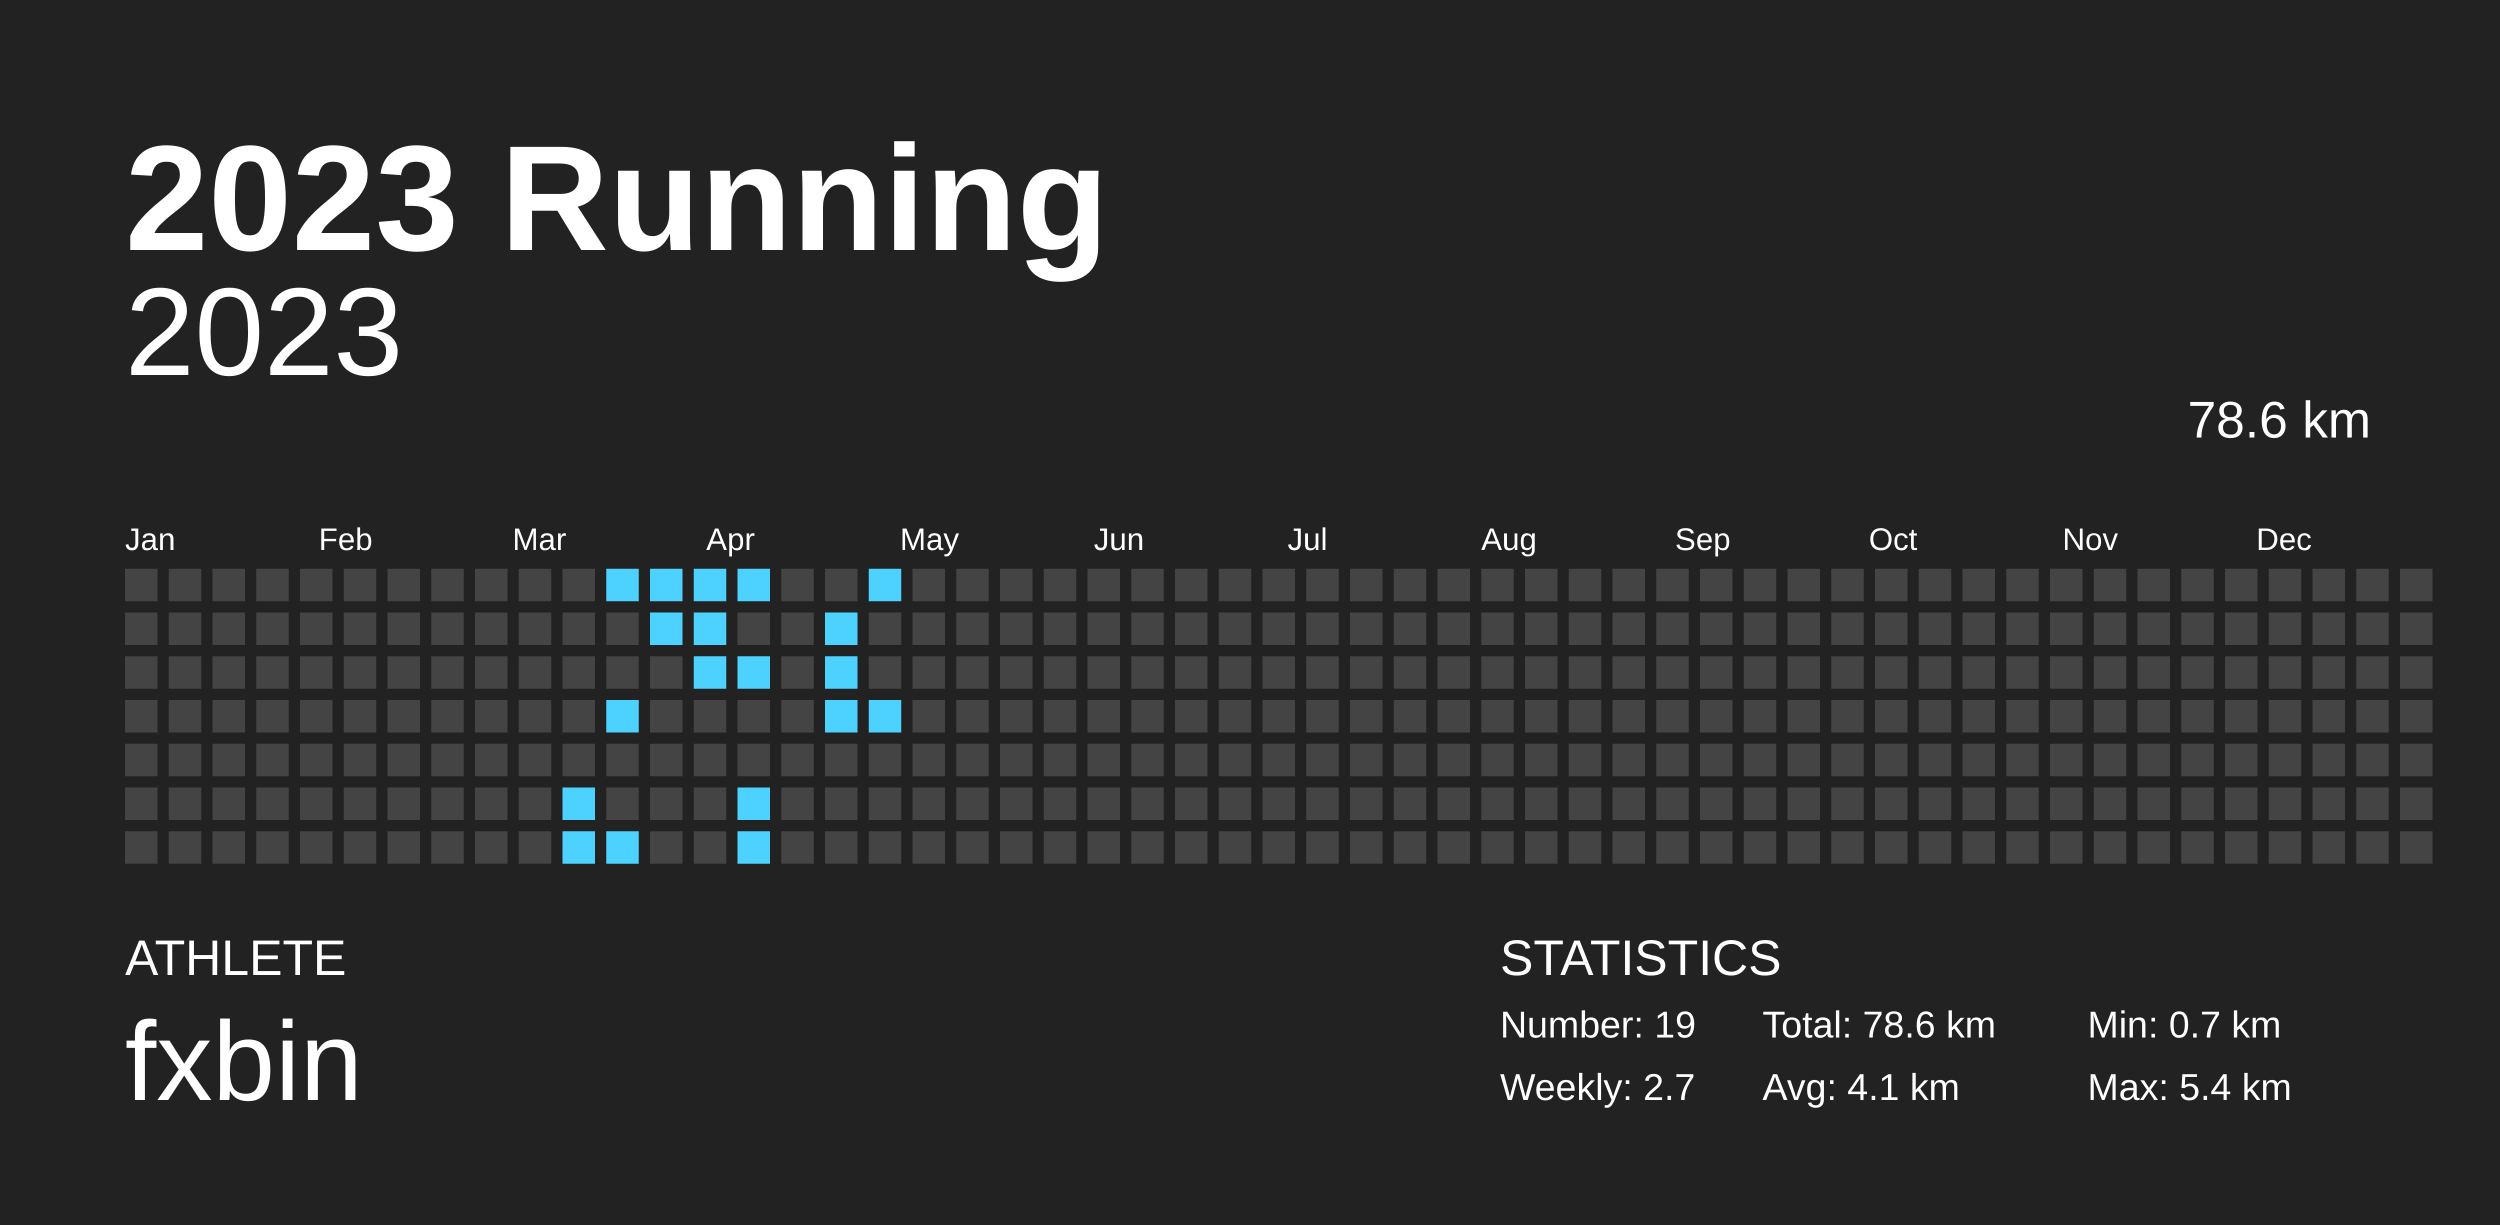
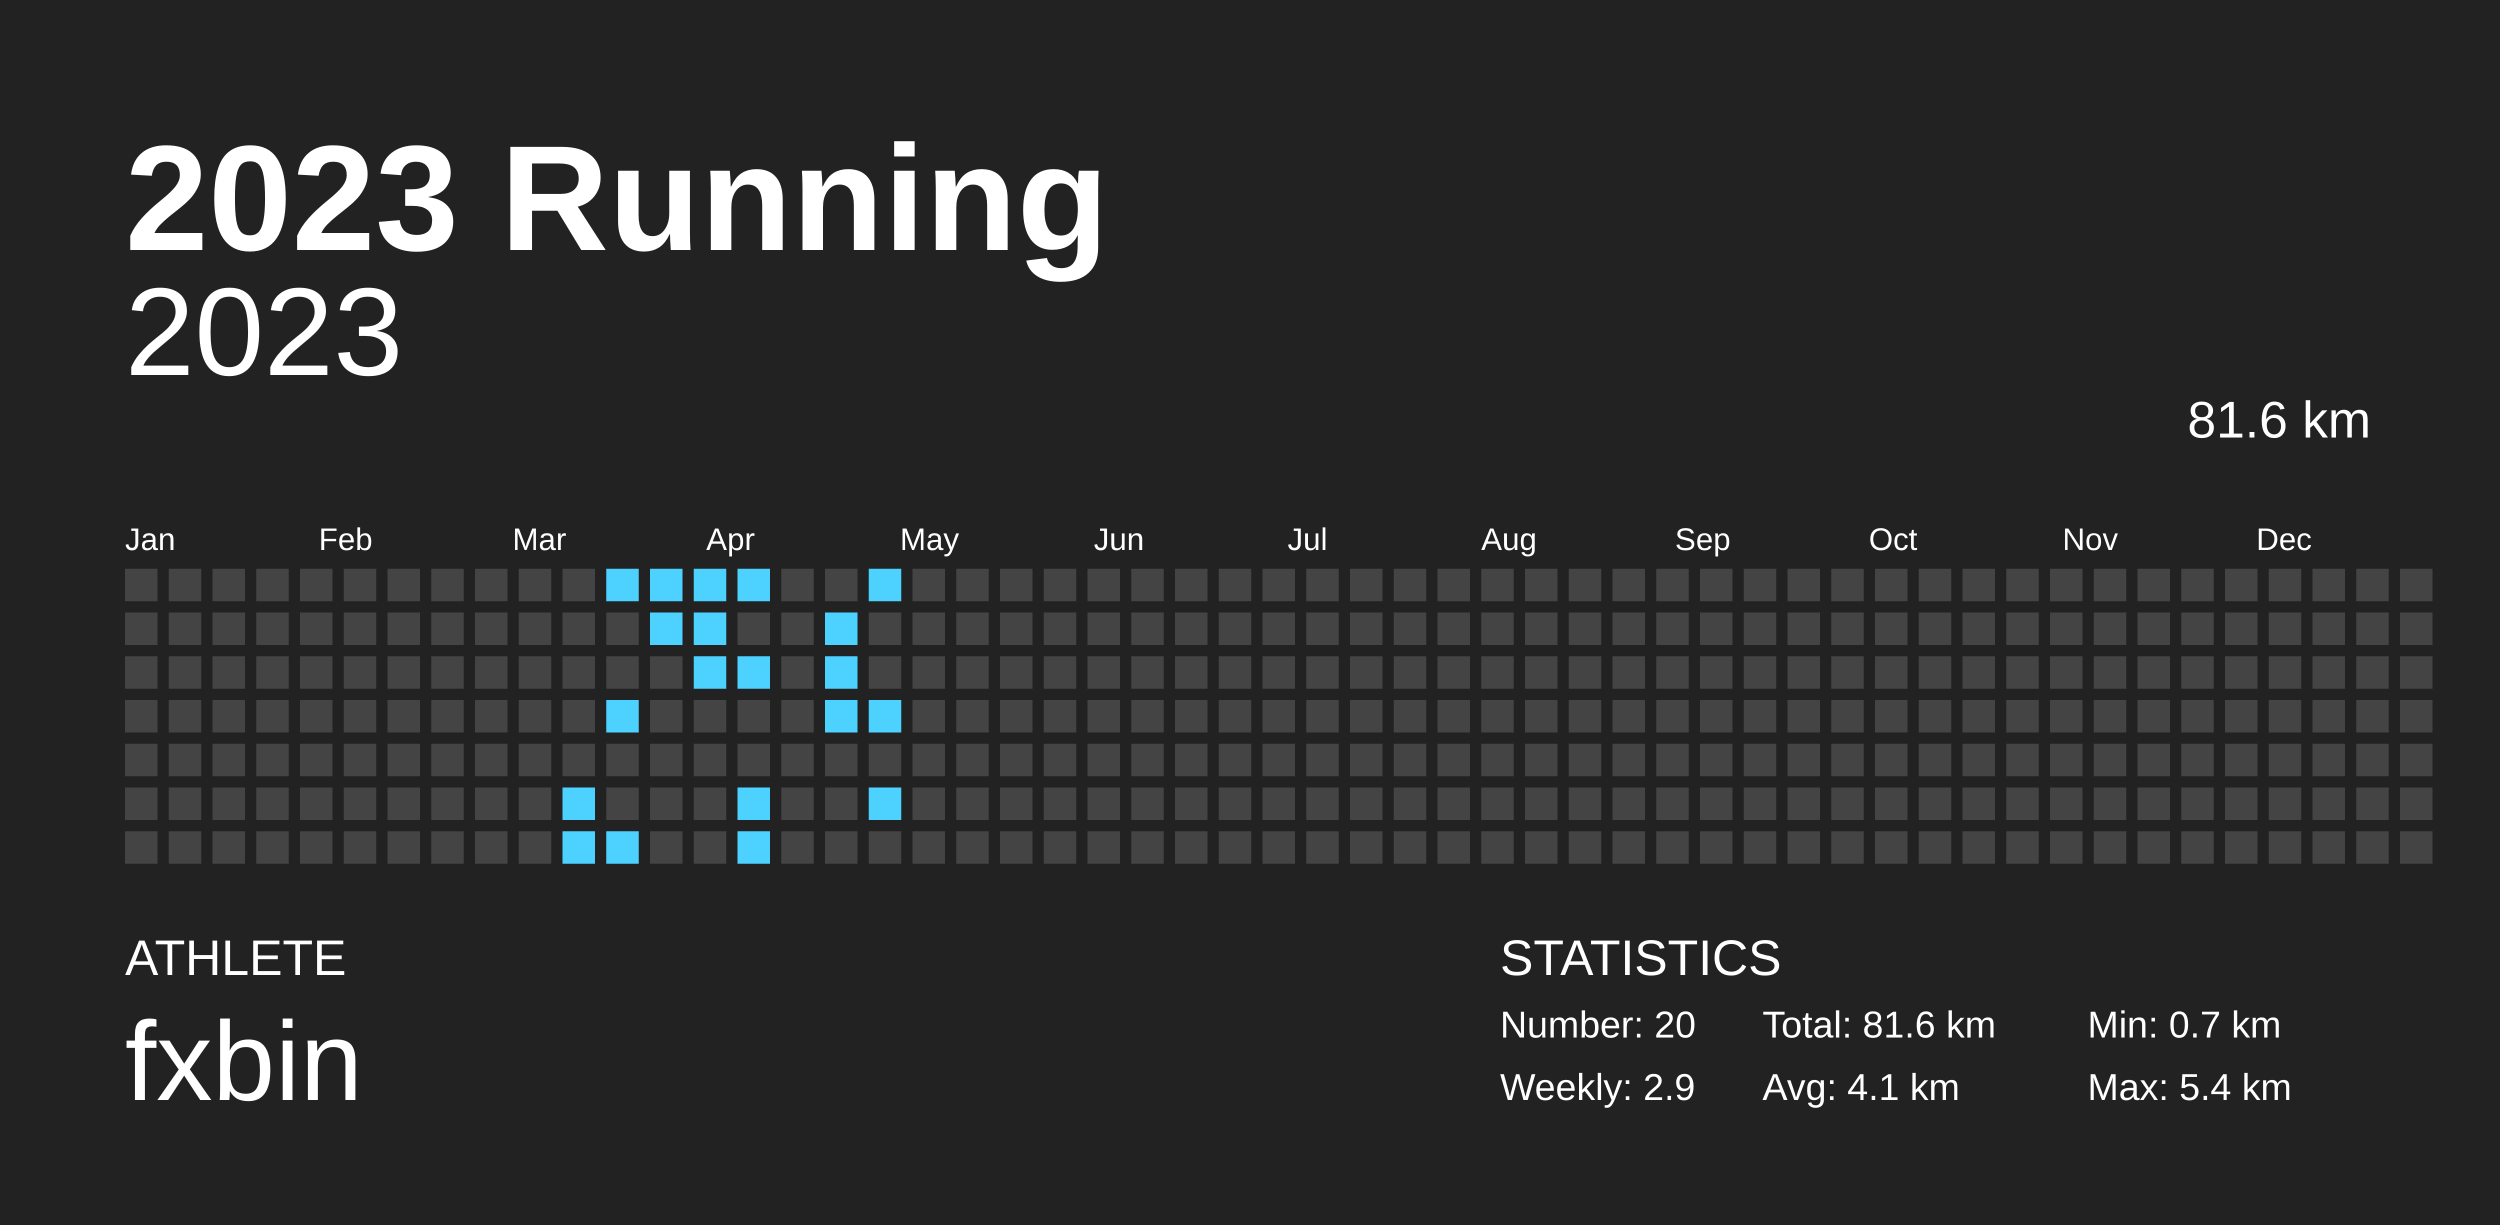
<svg xmlns="http://www.w3.org/2000/svg" baseProfile="full" height="98mm" version="1.1" viewBox="0,0,200,98" width="200mm">
  <defs />
  <rect fill="#222222" height="98" width="200" x="0" y="0" />
  <text fill="#FFFFFF" style="font-size:12px; font-family:Arial; font-weight:bold;" x="10" y="20">2023 Running</text>
  <text fill="#FFFFFF" style="font-size:4px; font-family:Arial" x="10" y="78">ATHLETE</text>
  <text fill="#FFFFFF" style="font-size:9px; font-family:Arial" x="10" y="88">fxbin</text>
  <text fill="#FFFFFF" style="font-size:4px; font-family:Arial" x="120" y="78">STATISTICS</text>
-   <text fill="#FFFFFF" style="font-size:3px; font-family:Arial" x="120" y="83">Number: 19</text>
-   <text fill="#FFFFFF" style="font-size:3px; font-family:Arial" x="120" y="88">Weekly: 2.7</text>
-   <text fill="#FFFFFF" style="font-size:3px; font-family:Arial" x="141" y="83">Total: 78.6 km</text>
+   <text fill="#FFFFFF" style="font-size:3px; font-family:Arial" x="120" y="83">Number: 20</text>
+   <text fill="#FFFFFF" style="font-size:3px; font-family:Arial" x="120" y="88">Weekly: 2.9</text>
+   <text fill="#FFFFFF" style="font-size:3px; font-family:Arial" x="141" y="83">Total: 81.6 km</text>
  <text fill="#FFFFFF" style="font-size:3px; font-family:Arial" x="141" y="88">Avg: 4.1 km</text>
  <text fill="#FFFFFF" style="font-size:3px; font-family:Arial" x="167" y="83">Min: 0.7 km</text>
  <text fill="#FFFFFF" style="font-size:3px; font-family:Arial" x="167" y="88">Max: 5.4 km</text>
  <text alignment-baseline="hanging" fill="#FFFFFF" style="font-size:10.0px; font-family:Arial;" x="10" y="30">2023</text>
-   <text alignment-baseline="hanging" fill="#FFFFFF" style="font-size:4.125px; font-family:Arial;" x="175" y="35">78.6 km</text>
+   <text alignment-baseline="hanging" fill="#FFFFFF" style="font-size:4.125px; font-family:Arial;" x="175" y="35">81.6 km</text>
  <text fill="#FFFFFF" style="font-size:2.5px; font-family:Arial" x="10.0" y="44">Jan</text>
  <text fill="#FFFFFF" style="font-size:2.5px; font-family:Arial" x="25.5" y="44">Feb</text>
  <text fill="#FFFFFF" style="font-size:2.5px; font-family:Arial" x="41.0" y="44">Mar</text>
  <text fill="#FFFFFF" style="font-size:2.5px; font-family:Arial" x="56.5" y="44">Apr</text>
  <text fill="#FFFFFF" style="font-size:2.5px; font-family:Arial" x="72.0" y="44">May</text>
  <text fill="#FFFFFF" style="font-size:2.5px; font-family:Arial" x="87.5" y="44">Jun</text>
  <text fill="#FFFFFF" style="font-size:2.5px; font-family:Arial" x="103.0" y="44">Jul</text>
  <text fill="#FFFFFF" style="font-size:2.5px; font-family:Arial" x="118.5" y="44">Aug</text>
  <text fill="#FFFFFF" style="font-size:2.5px; font-family:Arial" x="134.0" y="44">Sep</text>
  <text fill="#FFFFFF" style="font-size:2.5px; font-family:Arial" x="149.5" y="44">Oct</text>
  <text fill="#FFFFFF" style="font-size:2.5px; font-family:Arial" x="165.0" y="44">Nov</text>
  <text fill="#FFFFFF" style="font-size:2.5px; font-family:Arial" x="180.5" y="44">Dec</text>
  <rect fill="#444444" height="2.6" width="2.6" x="10.0" y="45.5" />
  <rect fill="#444444" height="2.6" width="2.6" x="10.0" y="49.0" />
  <rect fill="#444444" height="2.6" width="2.6" x="10.0" y="52.5" />
  <rect fill="#444444" height="2.6" width="2.6" x="10.0" y="56.0" />
  <rect fill="#444444" height="2.6" width="2.6" x="10.0" y="59.5" />
  <rect fill="#444444" height="2.6" width="2.6" x="10.0" y="63.0" />
  <rect fill="#444444" height="2.6" width="2.6" x="10.0" y="66.5" />
  <rect fill="#444444" height="2.6" width="2.6" x="13.5" y="45.5" />
  <rect fill="#444444" height="2.6" width="2.6" x="13.5" y="49.0" />
  <rect fill="#444444" height="2.6" width="2.6" x="13.5" y="52.5" />
  <rect fill="#444444" height="2.6" width="2.6" x="13.5" y="56.0" />
  <rect fill="#444444" height="2.6" width="2.6" x="13.5" y="59.5" />
  <rect fill="#444444" height="2.6" width="2.6" x="13.5" y="63.0" />
  <rect fill="#444444" height="2.6" width="2.6" x="13.5" y="66.5" />
  <rect fill="#444444" height="2.6" width="2.6" x="17.0" y="45.5" />
  <rect fill="#444444" height="2.6" width="2.6" x="17.0" y="49.0" />
  <rect fill="#444444" height="2.6" width="2.6" x="17.0" y="52.5" />
  <rect fill="#444444" height="2.6" width="2.6" x="17.0" y="56.0" />
  <rect fill="#444444" height="2.6" width="2.6" x="17.0" y="59.5" />
  <rect fill="#444444" height="2.6" width="2.6" x="17.0" y="63.0" />
  <rect fill="#444444" height="2.6" width="2.6" x="17.0" y="66.5" />
  <rect fill="#444444" height="2.6" width="2.6" x="20.5" y="45.5" />
  <rect fill="#444444" height="2.6" width="2.6" x="20.5" y="49.0" />
  <rect fill="#444444" height="2.6" width="2.6" x="20.5" y="52.5" />
  <rect fill="#444444" height="2.6" width="2.6" x="20.5" y="56.0" />
  <rect fill="#444444" height="2.6" width="2.6" x="20.5" y="59.5" />
  <rect fill="#444444" height="2.6" width="2.6" x="20.5" y="63.0" />
  <rect fill="#444444" height="2.6" width="2.6" x="20.5" y="66.5" />
  <rect fill="#444444" height="2.6" width="2.6" x="24.0" y="45.5" />
  <rect fill="#444444" height="2.6" width="2.6" x="24.0" y="49.0" />
  <rect fill="#444444" height="2.6" width="2.6" x="24.0" y="52.5" />
  <rect fill="#444444" height="2.6" width="2.6" x="24.0" y="56.0" />
  <rect fill="#444444" height="2.6" width="2.6" x="24.0" y="59.5" />
  <rect fill="#444444" height="2.6" width="2.6" x="24.0" y="63.0" />
  <rect fill="#444444" height="2.6" width="2.6" x="24.0" y="66.5" />
  <rect fill="#444444" height="2.6" width="2.6" x="27.5" y="45.5" />
  <rect fill="#444444" height="2.6" width="2.6" x="27.5" y="49.0" />
  <rect fill="#444444" height="2.6" width="2.6" x="27.5" y="52.5" />
  <rect fill="#444444" height="2.6" width="2.6" x="27.5" y="56.0" />
  <rect fill="#444444" height="2.6" width="2.6" x="27.5" y="59.5" />
  <rect fill="#444444" height="2.6" width="2.6" x="27.5" y="63.0" />
  <rect fill="#444444" height="2.6" width="2.6" x="27.5" y="66.5" />
  <rect fill="#444444" height="2.6" width="2.6" x="31.0" y="45.5" />
  <rect fill="#444444" height="2.6" width="2.6" x="31.0" y="49.0" />
  <rect fill="#444444" height="2.6" width="2.6" x="31.0" y="52.5" />
  <rect fill="#444444" height="2.6" width="2.6" x="31.0" y="56.0" />
  <rect fill="#444444" height="2.6" width="2.6" x="31.0" y="59.5" />
  <rect fill="#444444" height="2.6" width="2.6" x="31.0" y="63.0" />
  <rect fill="#444444" height="2.6" width="2.6" x="31.0" y="66.5" />
  <rect fill="#444444" height="2.6" width="2.6" x="34.5" y="45.5" />
  <rect fill="#444444" height="2.6" width="2.6" x="34.5" y="49.0" />
  <rect fill="#444444" height="2.6" width="2.6" x="34.5" y="52.5" />
  <rect fill="#444444" height="2.6" width="2.6" x="34.5" y="56.0" />
  <rect fill="#444444" height="2.6" width="2.6" x="34.5" y="59.5" />
  <rect fill="#444444" height="2.6" width="2.6" x="34.5" y="63.0" />
  <rect fill="#444444" height="2.6" width="2.6" x="34.5" y="66.5" />
  <rect fill="#444444" height="2.6" width="2.6" x="38.0" y="45.5" />
  <rect fill="#444444" height="2.6" width="2.6" x="38.0" y="49.0" />
  <rect fill="#444444" height="2.6" width="2.6" x="38.0" y="52.5" />
  <rect fill="#444444" height="2.6" width="2.6" x="38.0" y="56.0" />
  <rect fill="#444444" height="2.6" width="2.6" x="38.0" y="59.5" />
  <rect fill="#444444" height="2.6" width="2.6" x="38.0" y="63.0" />
  <rect fill="#444444" height="2.6" width="2.6" x="38.0" y="66.5" />
  <rect fill="#444444" height="2.6" width="2.6" x="41.5" y="45.5" />
  <rect fill="#444444" height="2.6" width="2.6" x="41.5" y="49.0" />
  <rect fill="#444444" height="2.6" width="2.6" x="41.5" y="52.5" />
  <rect fill="#444444" height="2.6" width="2.6" x="41.5" y="56.0" />
  <rect fill="#444444" height="2.6" width="2.6" x="41.5" y="59.5" />
  <rect fill="#444444" height="2.6" width="2.6" x="41.5" y="63.0" />
  <rect fill="#444444" height="2.6" width="2.6" x="41.5" y="66.5" />
  <rect fill="#444444" height="2.6" width="2.6" x="45.0" y="45.5" />
  <rect fill="#444444" height="2.6" width="2.6" x="45.0" y="49.0" />
  <rect fill="#444444" height="2.6" width="2.6" x="45.0" y="52.5" />
  <rect fill="#444444" height="2.6" width="2.6" x="45.0" y="56.0" />
  <rect fill="#444444" height="2.6" width="2.6" x="45.0" y="59.5" />
  <rect fill="#4dd2ff" height="2.6" width="2.6" x="45.0" y="63.0" />
  <rect fill="#4dd2ff" height="2.6" width="2.6" x="45.0" y="66.5" />
  <rect fill="#4dd2ff" height="2.6" width="2.6" x="48.5" y="45.5" />
  <rect fill="#444444" height="2.6" width="2.6" x="48.5" y="49.0" />
  <rect fill="#444444" height="2.6" width="2.6" x="48.5" y="52.5" />
  <rect fill="#4dd2ff" height="2.6" width="2.6" x="48.5" y="56.0" />
  <rect fill="#444444" height="2.6" width="2.6" x="48.5" y="59.5" />
  <rect fill="#444444" height="2.6" width="2.6" x="48.5" y="63.0" />
  <rect fill="#4dd2ff" height="2.6" width="2.6" x="48.5" y="66.5" />
  <rect fill="#4dd2ff" height="2.6" width="2.6" x="52.0" y="45.5" />
  <rect fill="#4dd2ff" height="2.6" width="2.6" x="52.0" y="49.0" />
  <rect fill="#444444" height="2.6" width="2.6" x="52.0" y="52.5" />
  <rect fill="#444444" height="2.6" width="2.6" x="52.0" y="56.0" />
  <rect fill="#444444" height="2.6" width="2.6" x="52.0" y="59.5" />
  <rect fill="#444444" height="2.6" width="2.6" x="52.0" y="63.0" />
  <rect fill="#444444" height="2.6" width="2.6" x="52.0" y="66.5" />
  <rect fill="#4dd2ff" height="2.6" width="2.6" x="55.5" y="45.5" />
  <rect fill="#4dd2ff" height="2.6" width="2.6" x="55.5" y="49.0" />
  <rect fill="#4dd2ff" height="2.6" width="2.6" x="55.5" y="52.5" />
  <rect fill="#444444" height="2.6" width="2.6" x="55.5" y="56.0" />
  <rect fill="#444444" height="2.6" width="2.6" x="55.5" y="59.5" />
  <rect fill="#444444" height="2.6" width="2.6" x="55.5" y="63.0" />
  <rect fill="#444444" height="2.6" width="2.6" x="55.5" y="66.5" />
  <rect fill="#4dd2ff" height="2.6" width="2.6" x="59.0" y="45.5" />
  <rect fill="#444444" height="2.6" width="2.6" x="59.0" y="49.0" />
  <rect fill="#4dd2ff" height="2.6" width="2.6" x="59.0" y="52.5" />
  <rect fill="#444444" height="2.6" width="2.6" x="59.0" y="56.0" />
  <rect fill="#444444" height="2.6" width="2.6" x="59.0" y="59.5" />
  <rect fill="#4dd2ff" height="2.6" width="2.6" x="59.0" y="63.0" />
  <rect fill="#4dd2ff" height="2.6" width="2.6" x="59.0" y="66.5" />
  <rect fill="#444444" height="2.6" width="2.6" x="62.5" y="45.5" />
  <rect fill="#444444" height="2.6" width="2.6" x="62.5" y="49.0" />
  <rect fill="#444444" height="2.6" width="2.6" x="62.5" y="52.5" />
  <rect fill="#444444" height="2.6" width="2.6" x="62.5" y="56.0" />
  <rect fill="#444444" height="2.6" width="2.6" x="62.5" y="59.5" />
  <rect fill="#444444" height="2.6" width="2.6" x="62.5" y="63.0" />
  <rect fill="#444444" height="2.6" width="2.6" x="62.5" y="66.5" />
  <rect fill="#444444" height="2.6" width="2.6" x="66.0" y="45.5" />
  <rect fill="#4dd2ff" height="2.6" width="2.6" x="66.0" y="49.0" />
  <rect fill="#4dd2ff" height="2.6" width="2.6" x="66.0" y="52.5" />
  <rect fill="#4dd2ff" height="2.6" width="2.6" x="66.0" y="56.0" />
  <rect fill="#444444" height="2.6" width="2.6" x="66.0" y="59.5" />
  <rect fill="#444444" height="2.6" width="2.6" x="66.0" y="63.0" />
  <rect fill="#444444" height="2.6" width="2.6" x="66.0" y="66.5" />
  <rect fill="#4dd2ff" height="2.6" width="2.6" x="69.5" y="45.5" />
  <rect fill="#444444" height="2.6" width="2.6" x="69.5" y="49.0" />
  <rect fill="#444444" height="2.6" width="2.6" x="69.5" y="52.5" />
  <rect fill="#4dd2ff" height="2.6" width="2.6" x="69.5" y="56.0" />
  <rect fill="#444444" height="2.6" width="2.6" x="69.5" y="59.5" />
-   <rect fill="#444444" height="2.6" width="2.6" x="69.5" y="63.0" />
+   <rect fill="#4dd2ff" height="2.6" width="2.6" x="69.5" y="63.0" />
  <rect fill="#444444" height="2.6" width="2.6" x="69.5" y="66.5" />
  <rect fill="#444444" height="2.6" width="2.6" x="73.0" y="45.5" />
  <rect fill="#444444" height="2.6" width="2.6" x="73.0" y="49.0" />
  <rect fill="#444444" height="2.6" width="2.6" x="73.0" y="52.5" />
  <rect fill="#444444" height="2.6" width="2.6" x="73.0" y="56.0" />
  <rect fill="#444444" height="2.6" width="2.6" x="73.0" y="59.5" />
  <rect fill="#444444" height="2.6" width="2.6" x="73.0" y="63.0" />
  <rect fill="#444444" height="2.6" width="2.6" x="73.0" y="66.5" />
  <rect fill="#444444" height="2.6" width="2.6" x="76.5" y="45.5" />
  <rect fill="#444444" height="2.6" width="2.6" x="76.5" y="49.0" />
  <rect fill="#444444" height="2.6" width="2.6" x="76.5" y="52.5" />
  <rect fill="#444444" height="2.6" width="2.6" x="76.5" y="56.0" />
  <rect fill="#444444" height="2.6" width="2.6" x="76.5" y="59.5" />
  <rect fill="#444444" height="2.6" width="2.6" x="76.5" y="63.0" />
  <rect fill="#444444" height="2.6" width="2.6" x="76.5" y="66.5" />
  <rect fill="#444444" height="2.6" width="2.6" x="80.0" y="45.5" />
  <rect fill="#444444" height="2.6" width="2.6" x="80.0" y="49.0" />
  <rect fill="#444444" height="2.6" width="2.6" x="80.0" y="52.5" />
  <rect fill="#444444" height="2.6" width="2.6" x="80.0" y="56.0" />
  <rect fill="#444444" height="2.6" width="2.6" x="80.0" y="59.5" />
  <rect fill="#444444" height="2.6" width="2.6" x="80.0" y="63.0" />
  <rect fill="#444444" height="2.6" width="2.6" x="80.0" y="66.5" />
  <rect fill="#444444" height="2.6" width="2.6" x="83.5" y="45.5" />
  <rect fill="#444444" height="2.6" width="2.6" x="83.5" y="49.0" />
  <rect fill="#444444" height="2.6" width="2.6" x="83.5" y="52.5" />
  <rect fill="#444444" height="2.6" width="2.6" x="83.5" y="56.0" />
  <rect fill="#444444" height="2.6" width="2.6" x="83.5" y="59.5" />
  <rect fill="#444444" height="2.6" width="2.6" x="83.5" y="63.0" />
  <rect fill="#444444" height="2.6" width="2.6" x="83.5" y="66.5" />
  <rect fill="#444444" height="2.6" width="2.6" x="87.0" y="45.5" />
  <rect fill="#444444" height="2.6" width="2.6" x="87.0" y="49.0" />
  <rect fill="#444444" height="2.6" width="2.6" x="87.0" y="52.5" />
  <rect fill="#444444" height="2.6" width="2.6" x="87.0" y="56.0" />
  <rect fill="#444444" height="2.6" width="2.6" x="87.0" y="59.5" />
  <rect fill="#444444" height="2.6" width="2.6" x="87.0" y="63.0" />
  <rect fill="#444444" height="2.6" width="2.6" x="87.0" y="66.5" />
  <rect fill="#444444" height="2.6" width="2.6" x="90.5" y="45.5" />
  <rect fill="#444444" height="2.6" width="2.6" x="90.5" y="49.0" />
  <rect fill="#444444" height="2.6" width="2.6" x="90.5" y="52.5" />
  <rect fill="#444444" height="2.6" width="2.6" x="90.5" y="56.0" />
  <rect fill="#444444" height="2.6" width="2.6" x="90.5" y="59.5" />
  <rect fill="#444444" height="2.6" width="2.6" x="90.5" y="63.0" />
  <rect fill="#444444" height="2.6" width="2.6" x="90.5" y="66.5" />
  <rect fill="#444444" height="2.6" width="2.6" x="94.0" y="45.5" />
  <rect fill="#444444" height="2.6" width="2.6" x="94.0" y="49.0" />
  <rect fill="#444444" height="2.6" width="2.6" x="94.0" y="52.5" />
  <rect fill="#444444" height="2.6" width="2.6" x="94.0" y="56.0" />
  <rect fill="#444444" height="2.6" width="2.6" x="94.0" y="59.5" />
  <rect fill="#444444" height="2.6" width="2.6" x="94.0" y="63.0" />
  <rect fill="#444444" height="2.6" width="2.6" x="94.0" y="66.5" />
  <rect fill="#444444" height="2.6" width="2.6" x="97.5" y="45.5" />
  <rect fill="#444444" height="2.6" width="2.6" x="97.5" y="49.0" />
  <rect fill="#444444" height="2.6" width="2.6" x="97.5" y="52.5" />
  <rect fill="#444444" height="2.6" width="2.6" x="97.5" y="56.0" />
  <rect fill="#444444" height="2.6" width="2.6" x="97.5" y="59.5" />
  <rect fill="#444444" height="2.6" width="2.6" x="97.5" y="63.0" />
  <rect fill="#444444" height="2.6" width="2.6" x="97.5" y="66.5" />
  <rect fill="#444444" height="2.6" width="2.6" x="101.0" y="45.5" />
  <rect fill="#444444" height="2.6" width="2.6" x="101.0" y="49.0" />
  <rect fill="#444444" height="2.6" width="2.6" x="101.0" y="52.5" />
  <rect fill="#444444" height="2.6" width="2.6" x="101.0" y="56.0" />
  <rect fill="#444444" height="2.6" width="2.6" x="101.0" y="59.5" />
  <rect fill="#444444" height="2.6" width="2.6" x="101.0" y="63.0" />
  <rect fill="#444444" height="2.6" width="2.6" x="101.0" y="66.5" />
  <rect fill="#444444" height="2.6" width="2.6" x="104.5" y="45.5" />
  <rect fill="#444444" height="2.6" width="2.6" x="104.5" y="49.0" />
  <rect fill="#444444" height="2.6" width="2.6" x="104.5" y="52.5" />
  <rect fill="#444444" height="2.6" width="2.6" x="104.5" y="56.0" />
  <rect fill="#444444" height="2.6" width="2.6" x="104.5" y="59.5" />
  <rect fill="#444444" height="2.6" width="2.6" x="104.5" y="63.0" />
  <rect fill="#444444" height="2.6" width="2.6" x="104.5" y="66.5" />
  <rect fill="#444444" height="2.6" width="2.6" x="108.0" y="45.5" />
  <rect fill="#444444" height="2.6" width="2.6" x="108.0" y="49.0" />
  <rect fill="#444444" height="2.6" width="2.6" x="108.0" y="52.5" />
  <rect fill="#444444" height="2.6" width="2.6" x="108.0" y="56.0" />
  <rect fill="#444444" height="2.6" width="2.6" x="108.0" y="59.5" />
  <rect fill="#444444" height="2.6" width="2.6" x="108.0" y="63.0" />
  <rect fill="#444444" height="2.6" width="2.6" x="108.0" y="66.5" />
  <rect fill="#444444" height="2.6" width="2.6" x="111.5" y="45.5" />
  <rect fill="#444444" height="2.6" width="2.6" x="111.5" y="49.0" />
  <rect fill="#444444" height="2.6" width="2.6" x="111.5" y="52.5" />
  <rect fill="#444444" height="2.6" width="2.6" x="111.5" y="56.0" />
  <rect fill="#444444" height="2.6" width="2.6" x="111.5" y="59.5" />
  <rect fill="#444444" height="2.6" width="2.6" x="111.5" y="63.0" />
  <rect fill="#444444" height="2.6" width="2.6" x="111.5" y="66.5" />
  <rect fill="#444444" height="2.6" width="2.6" x="115.0" y="45.5" />
  <rect fill="#444444" height="2.6" width="2.6" x="115.0" y="49.0" />
  <rect fill="#444444" height="2.6" width="2.6" x="115.0" y="52.5" />
  <rect fill="#444444" height="2.6" width="2.6" x="115.0" y="56.0" />
  <rect fill="#444444" height="2.6" width="2.6" x="115.0" y="59.5" />
  <rect fill="#444444" height="2.6" width="2.6" x="115.0" y="63.0" />
  <rect fill="#444444" height="2.6" width="2.6" x="115.0" y="66.5" />
  <rect fill="#444444" height="2.6" width="2.6" x="118.5" y="45.5" />
  <rect fill="#444444" height="2.6" width="2.6" x="118.5" y="49.0" />
  <rect fill="#444444" height="2.6" width="2.6" x="118.5" y="52.5" />
  <rect fill="#444444" height="2.6" width="2.6" x="118.5" y="56.0" />
  <rect fill="#444444" height="2.6" width="2.6" x="118.5" y="59.5" />
  <rect fill="#444444" height="2.6" width="2.6" x="118.5" y="63.0" />
  <rect fill="#444444" height="2.6" width="2.6" x="118.5" y="66.5" />
  <rect fill="#444444" height="2.6" width="2.6" x="122.0" y="45.5" />
  <rect fill="#444444" height="2.6" width="2.6" x="122.0" y="49.0" />
  <rect fill="#444444" height="2.6" width="2.6" x="122.0" y="52.5" />
  <rect fill="#444444" height="2.6" width="2.6" x="122.0" y="56.0" />
  <rect fill="#444444" height="2.6" width="2.6" x="122.0" y="59.5" />
  <rect fill="#444444" height="2.6" width="2.6" x="122.0" y="63.0" />
  <rect fill="#444444" height="2.6" width="2.6" x="122.0" y="66.5" />
  <rect fill="#444444" height="2.6" width="2.6" x="125.5" y="45.5" />
  <rect fill="#444444" height="2.6" width="2.6" x="125.5" y="49.0" />
  <rect fill="#444444" height="2.6" width="2.6" x="125.5" y="52.5" />
  <rect fill="#444444" height="2.6" width="2.6" x="125.5" y="56.0" />
  <rect fill="#444444" height="2.6" width="2.6" x="125.5" y="59.5" />
  <rect fill="#444444" height="2.6" width="2.6" x="125.5" y="63.0" />
  <rect fill="#444444" height="2.6" width="2.6" x="125.5" y="66.5" />
  <rect fill="#444444" height="2.6" width="2.6" x="129.0" y="45.5" />
  <rect fill="#444444" height="2.6" width="2.6" x="129.0" y="49.0" />
  <rect fill="#444444" height="2.6" width="2.6" x="129.0" y="52.5" />
  <rect fill="#444444" height="2.6" width="2.6" x="129.0" y="56.0" />
  <rect fill="#444444" height="2.6" width="2.6" x="129.0" y="59.5" />
  <rect fill="#444444" height="2.6" width="2.6" x="129.0" y="63.0" />
  <rect fill="#444444" height="2.6" width="2.6" x="129.0" y="66.5" />
  <rect fill="#444444" height="2.6" width="2.6" x="132.5" y="45.5" />
  <rect fill="#444444" height="2.6" width="2.6" x="132.5" y="49.0" />
  <rect fill="#444444" height="2.6" width="2.6" x="132.5" y="52.5" />
  <rect fill="#444444" height="2.6" width="2.6" x="132.5" y="56.0" />
  <rect fill="#444444" height="2.6" width="2.6" x="132.5" y="59.5" />
  <rect fill="#444444" height="2.6" width="2.6" x="132.5" y="63.0" />
  <rect fill="#444444" height="2.6" width="2.6" x="132.5" y="66.5" />
  <rect fill="#444444" height="2.6" width="2.6" x="136.0" y="45.5" />
  <rect fill="#444444" height="2.6" width="2.6" x="136.0" y="49.0" />
  <rect fill="#444444" height="2.6" width="2.6" x="136.0" y="52.5" />
  <rect fill="#444444" height="2.6" width="2.6" x="136.0" y="56.0" />
  <rect fill="#444444" height="2.6" width="2.6" x="136.0" y="59.5" />
  <rect fill="#444444" height="2.6" width="2.6" x="136.0" y="63.0" />
  <rect fill="#444444" height="2.6" width="2.6" x="136.0" y="66.5" />
  <rect fill="#444444" height="2.6" width="2.6" x="139.5" y="45.5" />
  <rect fill="#444444" height="2.6" width="2.6" x="139.5" y="49.0" />
  <rect fill="#444444" height="2.6" width="2.6" x="139.5" y="52.5" />
  <rect fill="#444444" height="2.6" width="2.6" x="139.5" y="56.0" />
  <rect fill="#444444" height="2.6" width="2.6" x="139.5" y="59.5" />
  <rect fill="#444444" height="2.6" width="2.6" x="139.5" y="63.0" />
  <rect fill="#444444" height="2.6" width="2.6" x="139.5" y="66.5" />
  <rect fill="#444444" height="2.6" width="2.6" x="143.0" y="45.5" />
  <rect fill="#444444" height="2.6" width="2.6" x="143.0" y="49.0" />
  <rect fill="#444444" height="2.6" width="2.6" x="143.0" y="52.5" />
  <rect fill="#444444" height="2.6" width="2.6" x="143.0" y="56.0" />
  <rect fill="#444444" height="2.6" width="2.6" x="143.0" y="59.5" />
  <rect fill="#444444" height="2.6" width="2.6" x="143.0" y="63.0" />
  <rect fill="#444444" height="2.6" width="2.6" x="143.0" y="66.5" />
  <rect fill="#444444" height="2.6" width="2.6" x="146.5" y="45.5" />
  <rect fill="#444444" height="2.6" width="2.6" x="146.5" y="49.0" />
  <rect fill="#444444" height="2.6" width="2.6" x="146.5" y="52.5" />
  <rect fill="#444444" height="2.6" width="2.6" x="146.5" y="56.0" />
  <rect fill="#444444" height="2.6" width="2.6" x="146.5" y="59.5" />
  <rect fill="#444444" height="2.6" width="2.6" x="146.5" y="63.0" />
  <rect fill="#444444" height="2.6" width="2.6" x="146.5" y="66.5" />
  <rect fill="#444444" height="2.6" width="2.6" x="150.0" y="45.5" />
  <rect fill="#444444" height="2.6" width="2.6" x="150.0" y="49.0" />
  <rect fill="#444444" height="2.6" width="2.6" x="150.0" y="52.5" />
  <rect fill="#444444" height="2.6" width="2.6" x="150.0" y="56.0" />
  <rect fill="#444444" height="2.6" width="2.6" x="150.0" y="59.5" />
  <rect fill="#444444" height="2.6" width="2.6" x="150.0" y="63.0" />
  <rect fill="#444444" height="2.6" width="2.6" x="150.0" y="66.5" />
  <rect fill="#444444" height="2.6" width="2.6" x="153.5" y="45.5" />
  <rect fill="#444444" height="2.6" width="2.6" x="153.5" y="49.0" />
  <rect fill="#444444" height="2.6" width="2.6" x="153.5" y="52.5" />
  <rect fill="#444444" height="2.6" width="2.6" x="153.5" y="56.0" />
  <rect fill="#444444" height="2.6" width="2.6" x="153.5" y="59.5" />
  <rect fill="#444444" height="2.6" width="2.6" x="153.5" y="63.0" />
  <rect fill="#444444" height="2.6" width="2.6" x="153.5" y="66.5" />
  <rect fill="#444444" height="2.6" width="2.6" x="157.0" y="45.5" />
  <rect fill="#444444" height="2.6" width="2.6" x="157.0" y="49.0" />
  <rect fill="#444444" height="2.6" width="2.6" x="157.0" y="52.5" />
  <rect fill="#444444" height="2.6" width="2.6" x="157.0" y="56.0" />
  <rect fill="#444444" height="2.6" width="2.6" x="157.0" y="59.5" />
  <rect fill="#444444" height="2.6" width="2.6" x="157.0" y="63.0" />
  <rect fill="#444444" height="2.6" width="2.6" x="157.0" y="66.5" />
  <rect fill="#444444" height="2.6" width="2.6" x="160.5" y="45.5" />
  <rect fill="#444444" height="2.6" width="2.6" x="160.5" y="49.0" />
  <rect fill="#444444" height="2.6" width="2.6" x="160.5" y="52.5" />
  <rect fill="#444444" height="2.6" width="2.6" x="160.5" y="56.0" />
  <rect fill="#444444" height="2.6" width="2.6" x="160.5" y="59.5" />
  <rect fill="#444444" height="2.6" width="2.6" x="160.5" y="63.0" />
  <rect fill="#444444" height="2.6" width="2.6" x="160.5" y="66.5" />
  <rect fill="#444444" height="2.6" width="2.6" x="164.0" y="45.5" />
  <rect fill="#444444" height="2.6" width="2.6" x="164.0" y="49.0" />
  <rect fill="#444444" height="2.6" width="2.6" x="164.0" y="52.5" />
  <rect fill="#444444" height="2.6" width="2.6" x="164.0" y="56.0" />
  <rect fill="#444444" height="2.6" width="2.6" x="164.0" y="59.5" />
  <rect fill="#444444" height="2.6" width="2.6" x="164.0" y="63.0" />
  <rect fill="#444444" height="2.6" width="2.6" x="164.0" y="66.5" />
  <rect fill="#444444" height="2.6" width="2.6" x="167.5" y="45.5" />
  <rect fill="#444444" height="2.6" width="2.6" x="167.5" y="49.0" />
  <rect fill="#444444" height="2.6" width="2.6" x="167.5" y="52.5" />
  <rect fill="#444444" height="2.6" width="2.6" x="167.5" y="56.0" />
  <rect fill="#444444" height="2.6" width="2.6" x="167.5" y="59.5" />
  <rect fill="#444444" height="2.6" width="2.6" x="167.5" y="63.0" />
  <rect fill="#444444" height="2.6" width="2.6" x="167.5" y="66.5" />
  <rect fill="#444444" height="2.6" width="2.6" x="171.0" y="45.5" />
  <rect fill="#444444" height="2.6" width="2.6" x="171.0" y="49.0" />
  <rect fill="#444444" height="2.6" width="2.6" x="171.0" y="52.5" />
  <rect fill="#444444" height="2.6" width="2.6" x="171.0" y="56.0" />
  <rect fill="#444444" height="2.6" width="2.6" x="171.0" y="59.5" />
  <rect fill="#444444" height="2.6" width="2.6" x="171.0" y="63.0" />
  <rect fill="#444444" height="2.6" width="2.6" x="171.0" y="66.5" />
  <rect fill="#444444" height="2.6" width="2.6" x="174.5" y="45.5" />
  <rect fill="#444444" height="2.6" width="2.6" x="174.5" y="49.0" />
  <rect fill="#444444" height="2.6" width="2.6" x="174.5" y="52.5" />
  <rect fill="#444444" height="2.6" width="2.6" x="174.5" y="56.0" />
  <rect fill="#444444" height="2.6" width="2.6" x="174.5" y="59.5" />
  <rect fill="#444444" height="2.6" width="2.6" x="174.5" y="63.0" />
  <rect fill="#444444" height="2.6" width="2.6" x="174.5" y="66.5" />
  <rect fill="#444444" height="2.6" width="2.6" x="178.0" y="45.5" />
  <rect fill="#444444" height="2.6" width="2.6" x="178.0" y="49.0" />
  <rect fill="#444444" height="2.6" width="2.6" x="178.0" y="52.5" />
  <rect fill="#444444" height="2.6" width="2.6" x="178.0" y="56.0" />
  <rect fill="#444444" height="2.6" width="2.6" x="178.0" y="59.5" />
  <rect fill="#444444" height="2.6" width="2.6" x="178.0" y="63.0" />
  <rect fill="#444444" height="2.6" width="2.6" x="178.0" y="66.5" />
  <rect fill="#444444" height="2.6" width="2.6" x="181.5" y="45.5" />
  <rect fill="#444444" height="2.6" width="2.6" x="181.5" y="49.0" />
  <rect fill="#444444" height="2.6" width="2.6" x="181.5" y="52.5" />
  <rect fill="#444444" height="2.6" width="2.6" x="181.5" y="56.0" />
  <rect fill="#444444" height="2.6" width="2.6" x="181.5" y="59.5" />
  <rect fill="#444444" height="2.6" width="2.6" x="181.5" y="63.0" />
  <rect fill="#444444" height="2.6" width="2.6" x="181.5" y="66.5" />
  <rect fill="#444444" height="2.6" width="2.6" x="185.0" y="45.5" />
  <rect fill="#444444" height="2.6" width="2.6" x="185.0" y="49.0" />
  <rect fill="#444444" height="2.6" width="2.6" x="185.0" y="52.5" />
  <rect fill="#444444" height="2.6" width="2.6" x="185.0" y="56.0" />
  <rect fill="#444444" height="2.6" width="2.6" x="185.0" y="59.5" />
  <rect fill="#444444" height="2.6" width="2.6" x="185.0" y="63.0" />
  <rect fill="#444444" height="2.6" width="2.6" x="185.0" y="66.5" />
  <rect fill="#444444" height="2.6" width="2.6" x="188.5" y="45.5" />
  <rect fill="#444444" height="2.6" width="2.6" x="188.5" y="49.0" />
  <rect fill="#444444" height="2.6" width="2.6" x="188.5" y="52.5" />
  <rect fill="#444444" height="2.6" width="2.6" x="188.5" y="56.0" />
  <rect fill="#444444" height="2.6" width="2.6" x="188.5" y="59.5" />
  <rect fill="#444444" height="2.6" width="2.6" x="188.5" y="63.0" />
  <rect fill="#444444" height="2.6" width="2.6" x="188.5" y="66.5" />
  <rect fill="#444444" height="2.6" width="2.6" x="192.0" y="45.5" />
  <rect fill="#444444" height="2.6" width="2.6" x="192.0" y="49.0" />
  <rect fill="#444444" height="2.6" width="2.6" x="192.0" y="52.5" />
  <rect fill="#444444" height="2.6" width="2.6" x="192.0" y="56.0" />
  <rect fill="#444444" height="2.6" width="2.6" x="192.0" y="59.5" />
  <rect fill="#444444" height="2.6" width="2.6" x="192.0" y="63.0" />
  <rect fill="#444444" height="2.6" width="2.6" x="192.0" y="66.5" />
</svg>
